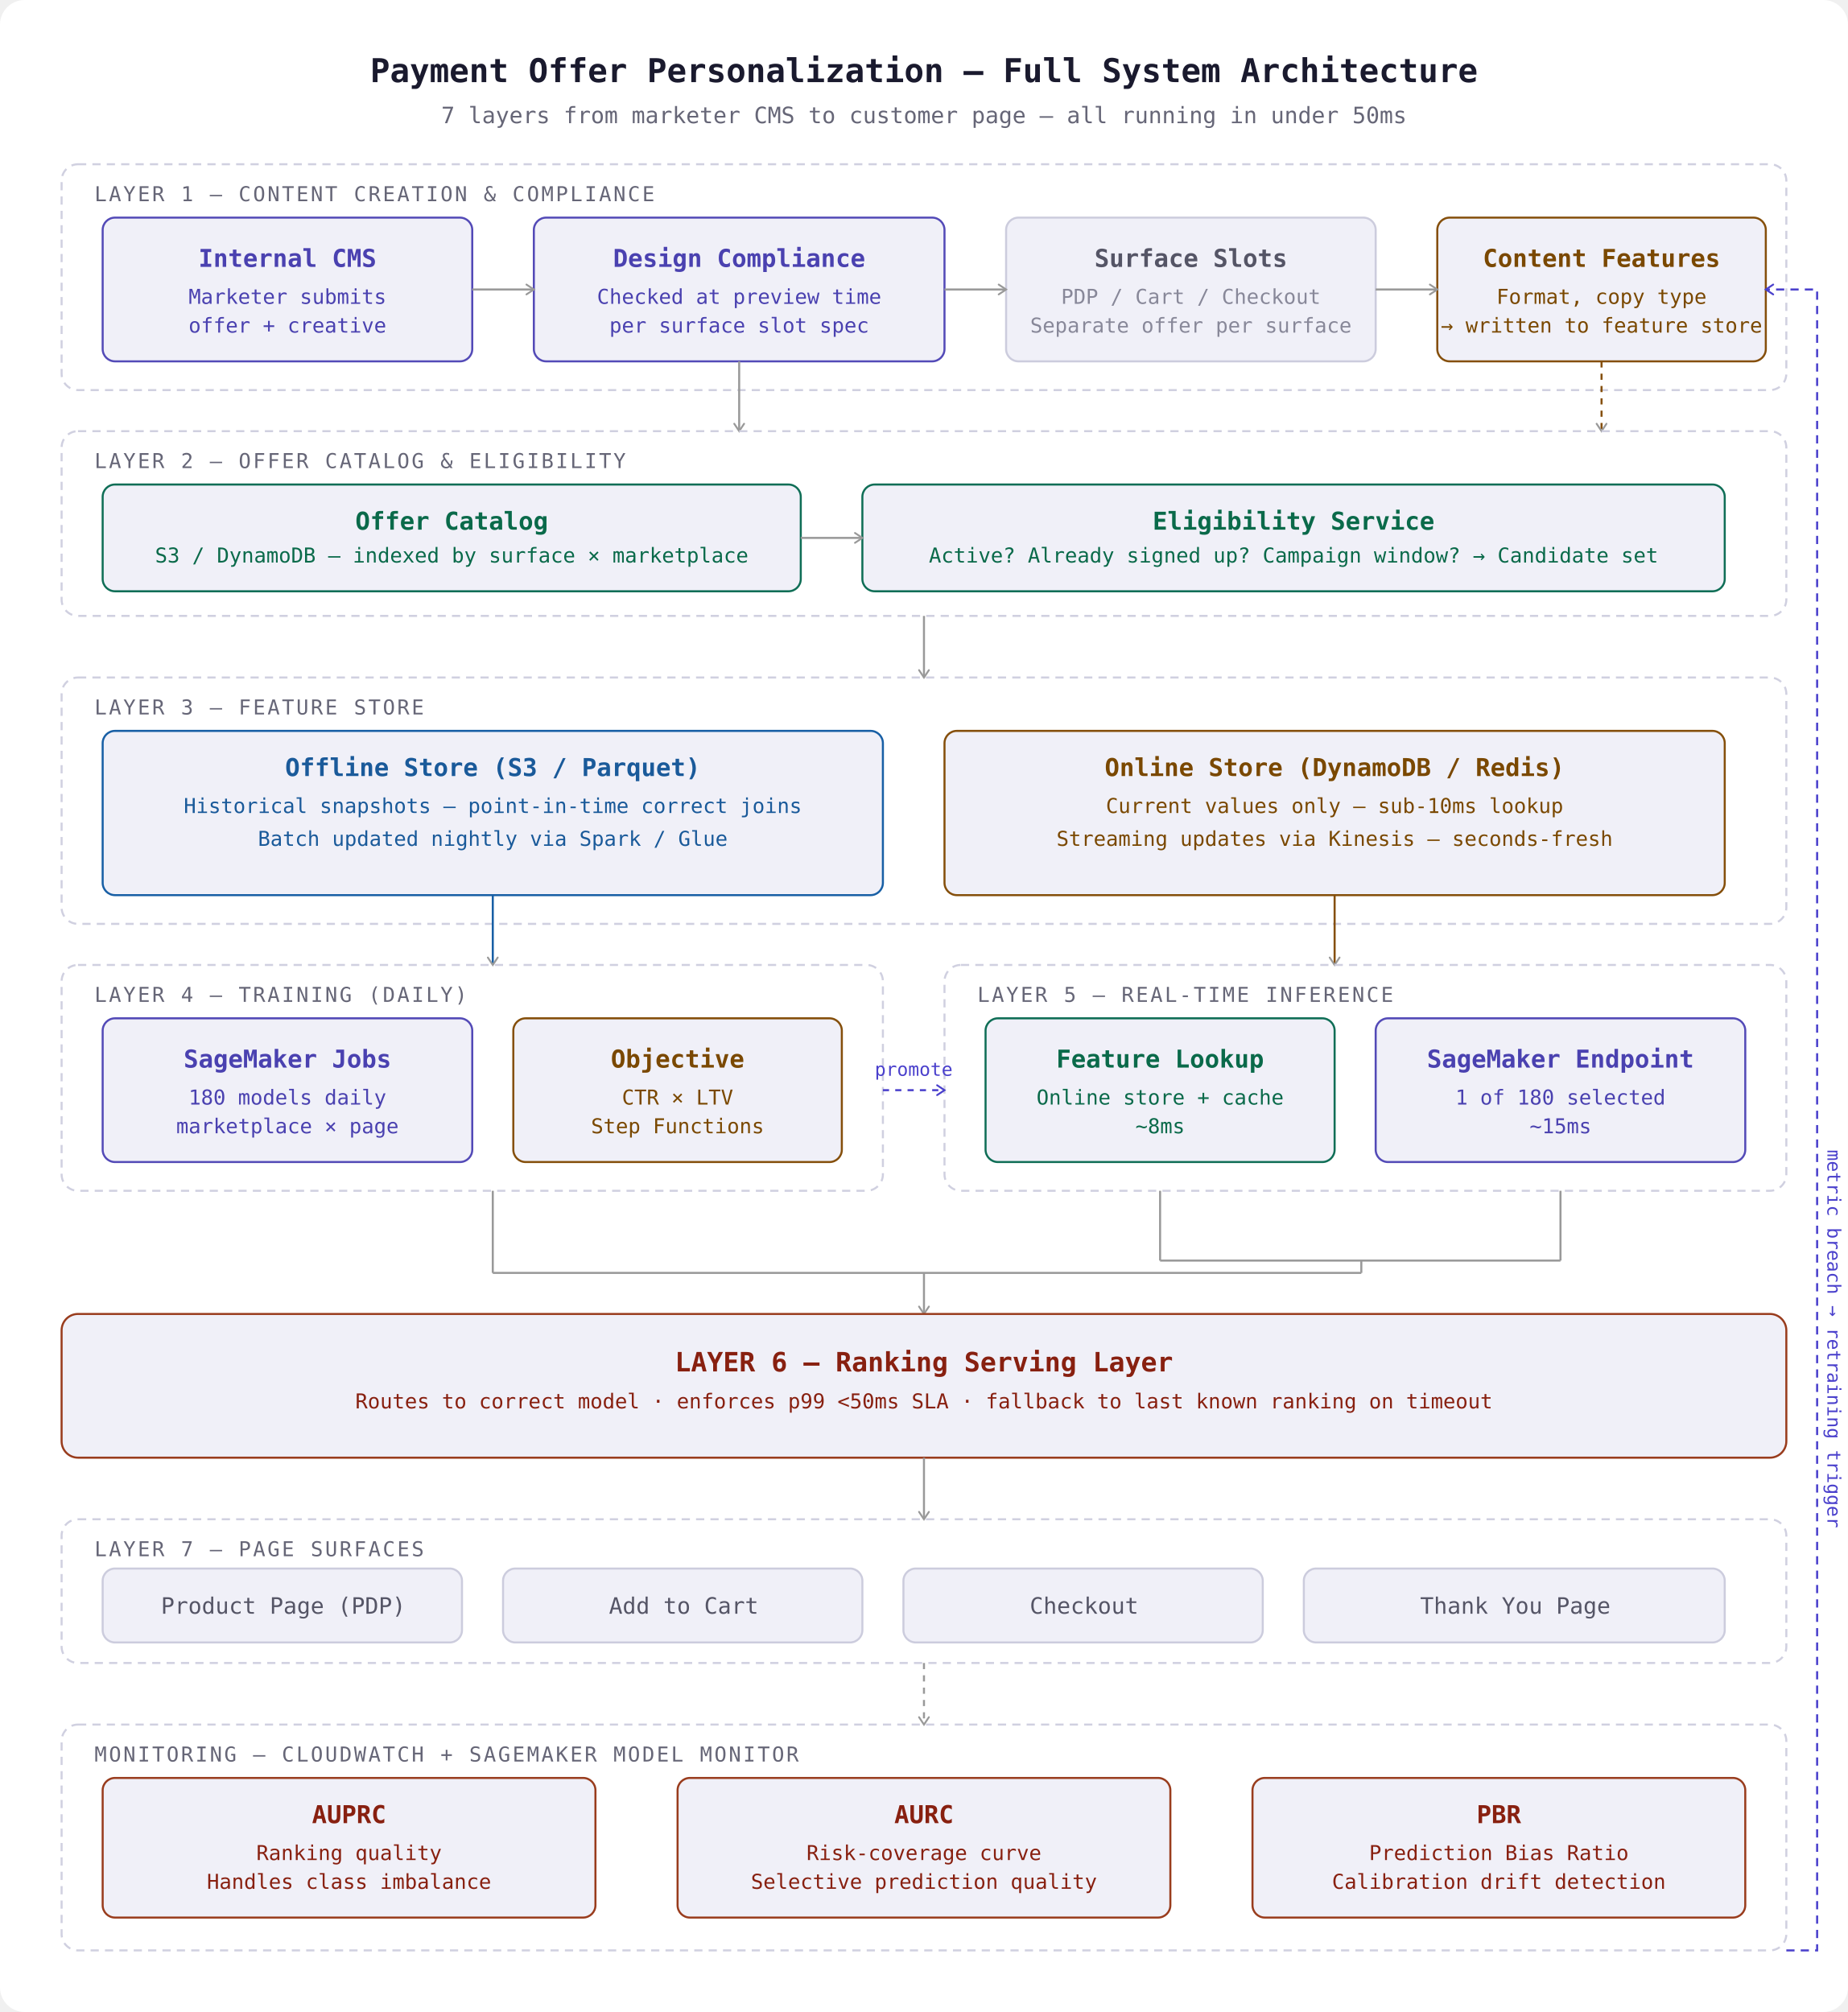
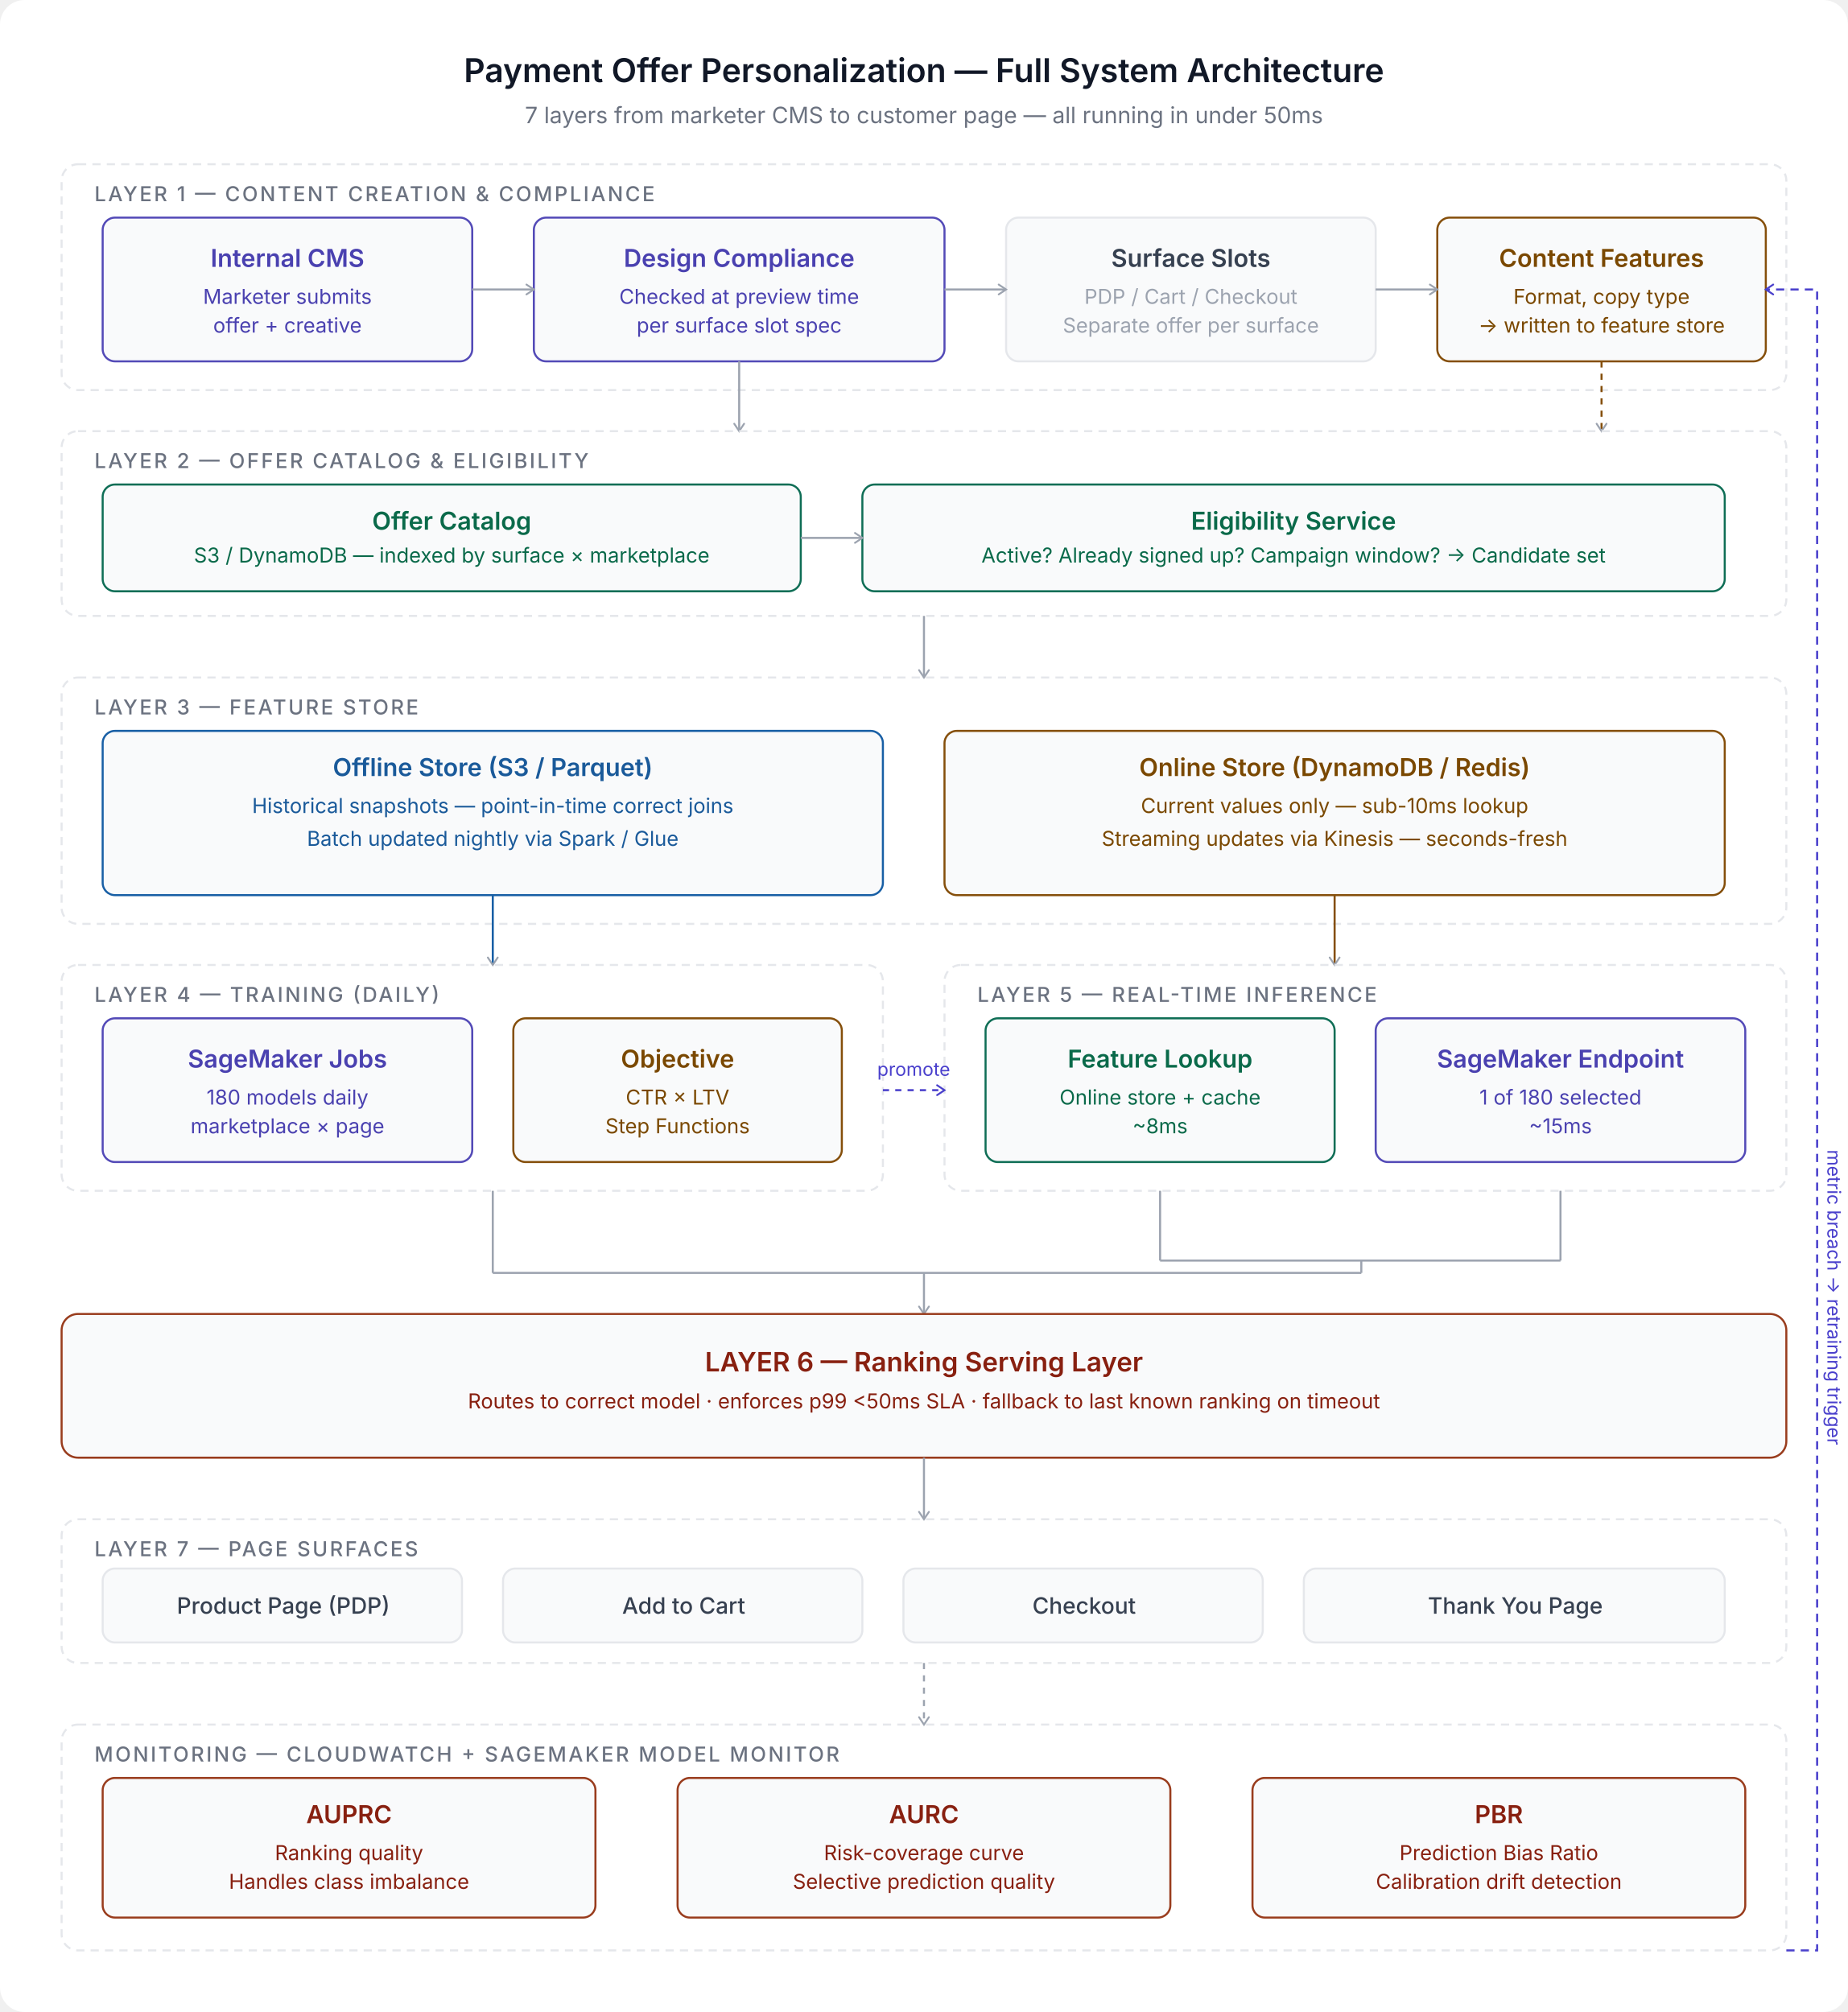
- <svg xmlns="http://www.w3.org/2000/svg" width="900" height="980" viewBox="0 0 900 980" font-family="ui-monospace, 'Cascadia Code', monospace">
+ <svg xmlns="http://www.w3.org/2000/svg" width="900" height="980" viewBox="0 0 900 980" font-family="-apple-system, BlinkMacSystemFont, 'Segoe UI', Inter, Helvetica, sans-serif">
  <defs>
    <marker id="arrow" viewBox="0 0 10 10" refX="8" refY="5" markerWidth="6" markerHeight="6" orient="auto-start-reverse">
-       <path d="M2 1L8 5L2 9" fill="none" stroke="#999999" stroke-width="1.5" stroke-linecap="round" />
+       <path d="M2 1L8 5L2 9" fill="none" stroke="#9ca3af" stroke-width="1.5" stroke-linecap="round" />
    </marker>
    <marker id="arrow-accent" viewBox="0 0 10 10" refX="8" refY="5" markerWidth="6" markerHeight="6" orient="auto-start-reverse">
      <path d="M2 1L8 5L2 9" fill="none" stroke="#4a40cc" stroke-width="1.5" stroke-linecap="round" />
    </marker>
  </defs>
  <rect width="900" height="980" fill="#ffffff" rx="12" />
-   <text x="450" y="40" text-anchor="middle" font-size="16" font-weight="600" fill="#1a1a2e">Payment Offer Personalization — Full System Architecture</text>
-   <text x="450" y="60" text-anchor="middle" font-size="11" fill="#666677">7 layers from marketer CMS to customer page — all running in under 50ms</text>
-   <rect x="30" y="80" width="840" height="110" rx="8" fill="none" stroke="#d0d0e0" stroke-width="1" stroke-dasharray="4 3" />
-   <text x="46" y="98" font-size="10" fill="#666677" font-weight="500" letter-spacing="1">LAYER 1 — CONTENT CREATION &amp; COMPLIANCE</text>
-   <rect x="50" y="106" width="180" height="70" rx="6" fill="#f0f0f8" stroke="#534AB7" stroke-width="1" />
+   <text x="450" y="40" text-anchor="middle" font-size="16" font-weight="600" fill="#111827">Payment Offer Personalization — Full System Architecture</text>
+   <text x="450" y="60" text-anchor="middle" font-size="11" fill="#6b7280">7 layers from marketer CMS to customer page — all running in under 50ms</text>
+   <rect x="30" y="80" width="840" height="110" rx="8" fill="none" stroke="#e5e7eb" stroke-width="1" stroke-dasharray="4 3" />
+   <text x="46" y="98" font-size="10" fill="#6b7280" font-weight="500" letter-spacing="1">LAYER 1 — CONTENT CREATION &amp; COMPLIANCE</text>
+   <rect x="50" y="106" width="180" height="70" rx="6" fill="#f9fafb" stroke="#534AB7" stroke-width="1" />
  <text x="140" y="130" text-anchor="middle" font-size="12" font-weight="600" fill="#4a41b0">Internal CMS</text>
  <text x="140" y="148" text-anchor="middle" font-size="10" fill="#4a41b0">Marketer submits</text>
  <text x="140" y="162" text-anchor="middle" font-size="10" fill="#4a41b0">offer + creative</text>
-   <rect x="260" y="106" width="200" height="70" rx="6" fill="#f0f0f8" stroke="#534AB7" stroke-width="1" />
+   <rect x="260" y="106" width="200" height="70" rx="6" fill="#f9fafb" stroke="#534AB7" stroke-width="1" />
  <text x="360" y="130" text-anchor="middle" font-size="12" font-weight="600" fill="#4a41b0">Design Compliance</text>
  <text x="360" y="148" text-anchor="middle" font-size="10" fill="#4a41b0">Checked at preview time</text>
  <text x="360" y="162" text-anchor="middle" font-size="10" fill="#4a41b0">per surface slot spec</text>
-   <rect x="490" y="106" width="180" height="70" rx="6" fill="#f0f0f8" stroke="#ccccdd" stroke-width="1" />
-   <text x="580" y="130" text-anchor="middle" font-size="12" font-weight="600" fill="#555566">Surface Slots</text>
-   <text x="580" y="148" text-anchor="middle" font-size="10" fill="#888899">PDP / Cart / Checkout</text>
-   <text x="580" y="162" text-anchor="middle" font-size="10" fill="#888899">Separate offer per surface</text>
-   <rect x="700" y="106" width="160" height="70" rx="6" fill="#f0f0f8" stroke="#854F0B" stroke-width="1" />
+   <rect x="490" y="106" width="180" height="70" rx="6" fill="#f9fafb" stroke="#e5e7eb" stroke-width="1" />
+   <text x="580" y="130" text-anchor="middle" font-size="12" font-weight="600" fill="#374151">Surface Slots</text>
+   <text x="580" y="148" text-anchor="middle" font-size="10" fill="#9ca3af">PDP / Cart / Checkout</text>
+   <text x="580" y="162" text-anchor="middle" font-size="10" fill="#9ca3af">Separate offer per surface</text>
+   <rect x="700" y="106" width="160" height="70" rx="6" fill="#f9fafb" stroke="#854F0B" stroke-width="1" />
  <text x="780" y="130" text-anchor="middle" font-size="12" font-weight="600" fill="#7a4800">Content Features</text>
  <text x="780" y="148" text-anchor="middle" font-size="10" fill="#7a4800">Format, copy type</text>
  <text x="780" y="162" text-anchor="middle" font-size="10" fill="#7a4800">→ written to feature store</text>
-   <line x1="230" y1="141" x2="260" y2="141" stroke="#999999" stroke-width="1" marker-end="url(#arrow)" />
-   <line x1="460" y1="141" x2="490" y2="141" stroke="#999999" stroke-width="1" marker-end="url(#arrow)" />
-   <line x1="670" y1="141" x2="700" y2="141" stroke="#999999" stroke-width="1" marker-end="url(#arrow)" />
-   <line x1="360" y1="176" x2="360" y2="210" stroke="#999999" stroke-width="1" marker-end="url(#arrow)" />
+   <line x1="230" y1="141" x2="260" y2="141" stroke="#9ca3af" stroke-width="1" marker-end="url(#arrow)" />
+   <line x1="460" y1="141" x2="490" y2="141" stroke="#9ca3af" stroke-width="1" marker-end="url(#arrow)" />
+   <line x1="670" y1="141" x2="700" y2="141" stroke="#9ca3af" stroke-width="1" marker-end="url(#arrow)" />
+   <line x1="360" y1="176" x2="360" y2="210" stroke="#9ca3af" stroke-width="1" marker-end="url(#arrow)" />
  <line x1="780" y1="176" x2="780" y2="210" stroke="#854F0B" stroke-width="1" stroke-dasharray="3 3" marker-end="url(#arrow)" />
-   <rect x="30" y="210" width="840" height="90" rx="8" fill="none" stroke="#d0d0e0" stroke-width="1" stroke-dasharray="4 3" />
-   <text x="46" y="228" font-size="10" fill="#666677" font-weight="500" letter-spacing="1">LAYER 2 — OFFER CATALOG &amp; ELIGIBILITY</text>
-   <rect x="50" y="236" width="340" height="52" rx="6" fill="#f0f0f8" stroke="#0F6E56" stroke-width="1" />
+   <rect x="30" y="210" width="840" height="90" rx="8" fill="none" stroke="#e5e7eb" stroke-width="1" stroke-dasharray="4 3" />
+   <text x="46" y="228" font-size="10" fill="#6b7280" font-weight="500" letter-spacing="1">LAYER 2 — OFFER CATALOG &amp; ELIGIBILITY</text>
+   <rect x="50" y="236" width="340" height="52" rx="6" fill="#f9fafb" stroke="#0F6E56" stroke-width="1" />
  <text x="220" y="258" text-anchor="middle" font-size="12" font-weight="600" fill="#0a6a4a">Offer Catalog</text>
  <text x="220" y="274" text-anchor="middle" font-size="10" fill="#0a6a4a">S3 / DynamoDB — indexed by surface × marketplace</text>
-   <rect x="420" y="236" width="420" height="52" rx="6" fill="#f0f0f8" stroke="#0F6E56" stroke-width="1" />
+   <rect x="420" y="236" width="420" height="52" rx="6" fill="#f9fafb" stroke="#0F6E56" stroke-width="1" />
  <text x="630" y="258" text-anchor="middle" font-size="12" font-weight="600" fill="#0a6a4a">Eligibility Service</text>
  <text x="630" y="274" text-anchor="middle" font-size="10" fill="#0a6a4a">Active? Already signed up? Campaign window? → Candidate set</text>
-   <line x1="390" y1="262" x2="420" y2="262" stroke="#999999" stroke-width="1" marker-end="url(#arrow)" />
-   <line x1="450" y1="300" x2="450" y2="330" stroke="#999999" stroke-width="1" marker-end="url(#arrow)" />
-   <rect x="30" y="330" width="840" height="120" rx="8" fill="none" stroke="#d0d0e0" stroke-width="1" stroke-dasharray="4 3" />
-   <text x="46" y="348" font-size="10" fill="#666677" font-weight="500" letter-spacing="1">LAYER 3 — FEATURE STORE</text>
-   <rect x="50" y="356" width="380" height="80" rx="6" fill="#f0f0f8" stroke="#185FA5" stroke-width="1" />
+   <line x1="390" y1="262" x2="420" y2="262" stroke="#9ca3af" stroke-width="1" marker-end="url(#arrow)" />
+   <line x1="450" y1="300" x2="450" y2="330" stroke="#9ca3af" stroke-width="1" marker-end="url(#arrow)" />
+   <rect x="30" y="330" width="840" height="120" rx="8" fill="none" stroke="#e5e7eb" stroke-width="1" stroke-dasharray="4 3" />
+   <text x="46" y="348" font-size="10" fill="#6b7280" font-weight="500" letter-spacing="1">LAYER 3 — FEATURE STORE</text>
+   <rect x="50" y="356" width="380" height="80" rx="6" fill="#f9fafb" stroke="#185FA5" stroke-width="1" />
  <text x="240" y="378" text-anchor="middle" font-size="12" font-weight="600" fill="#1a5a9a">Offline Store (S3 / Parquet)</text>
  <text x="240" y="396" text-anchor="middle" font-size="10" fill="#1a5a9a">Historical snapshots — point-in-time correct joins</text>
  <text x="240" y="412" text-anchor="middle" font-size="10" fill="#1a5a9a">Batch updated nightly via Spark / Glue</text>
-   <rect x="460" y="356" width="380" height="80" rx="6" fill="#f0f0f8" stroke="#854F0B" stroke-width="1" />
+   <rect x="460" y="356" width="380" height="80" rx="6" fill="#f9fafb" stroke="#854F0B" stroke-width="1" />
  <text x="650" y="378" text-anchor="middle" font-size="12" font-weight="600" fill="#7a4800">Online Store (DynamoDB / Redis)</text>
  <text x="650" y="396" text-anchor="middle" font-size="10" fill="#7a4800">Current values only — sub-10ms lookup</text>
  <text x="650" y="412" text-anchor="middle" font-size="10" fill="#7a4800">Streaming updates via Kinesis — seconds-fresh</text>
  <line x1="240" y1="436" x2="240" y2="470" stroke="#185FA5" stroke-width="1" marker-end="url(#arrow)" />
  <line x1="650" y1="436" x2="650" y2="470" stroke="#854F0B" stroke-width="1" marker-end="url(#arrow)" />
-   <rect x="30" y="470" width="400" height="110" rx="8" fill="none" stroke="#d0d0e0" stroke-width="1" stroke-dasharray="4 3" />
-   <text x="46" y="488" font-size="10" fill="#666677" font-weight="500" letter-spacing="1">LAYER 4 — TRAINING (DAILY)</text>
-   <rect x="50" y="496" width="180" height="70" rx="6" fill="#f0f0f8" stroke="#534AB7" stroke-width="1" />
+   <rect x="30" y="470" width="400" height="110" rx="8" fill="none" stroke="#e5e7eb" stroke-width="1" stroke-dasharray="4 3" />
+   <text x="46" y="488" font-size="10" fill="#6b7280" font-weight="500" letter-spacing="1">LAYER 4 — TRAINING (DAILY)</text>
+   <rect x="50" y="496" width="180" height="70" rx="6" fill="#f9fafb" stroke="#534AB7" stroke-width="1" />
  <text x="140" y="520" text-anchor="middle" font-size="12" font-weight="600" fill="#4a41b0">SageMaker Jobs</text>
  <text x="140" y="538" text-anchor="middle" font-size="10" fill="#4a41b0">180 models daily</text>
  <text x="140" y="552" text-anchor="middle" font-size="10" fill="#4a41b0">marketplace × page</text>
-   <rect x="250" y="496" width="160" height="70" rx="6" fill="#f0f0f8" stroke="#854F0B" stroke-width="1" />
+   <rect x="250" y="496" width="160" height="70" rx="6" fill="#f9fafb" stroke="#854F0B" stroke-width="1" />
  <text x="330" y="520" text-anchor="middle" font-size="12" font-weight="600" fill="#7a4800">Objective</text>
  <text x="330" y="538" text-anchor="middle" font-size="10" fill="#7a4800">CTR × LTV</text>
  <text x="330" y="552" text-anchor="middle" font-size="10" fill="#7a4800">Step Functions</text>
-   <rect x="460" y="470" width="410" height="110" rx="8" fill="none" stroke="#d0d0e0" stroke-width="1" stroke-dasharray="4 3" />
-   <text x="476" y="488" font-size="10" fill="#666677" font-weight="500" letter-spacing="1">LAYER 5 — REAL-TIME INFERENCE</text>
-   <rect x="480" y="496" width="170" height="70" rx="6" fill="#f0f0f8" stroke="#0F6E56" stroke-width="1" />
+   <rect x="460" y="470" width="410" height="110" rx="8" fill="none" stroke="#e5e7eb" stroke-width="1" stroke-dasharray="4 3" />
+   <text x="476" y="488" font-size="10" fill="#6b7280" font-weight="500" letter-spacing="1">LAYER 5 — REAL-TIME INFERENCE</text>
+   <rect x="480" y="496" width="170" height="70" rx="6" fill="#f9fafb" stroke="#0F6E56" stroke-width="1" />
  <text x="565" y="520" text-anchor="middle" font-size="12" font-weight="600" fill="#0a6a4a">Feature Lookup</text>
  <text x="565" y="538" text-anchor="middle" font-size="10" fill="#0a6a4a">Online store + cache</text>
  <text x="565" y="552" text-anchor="middle" font-size="10" fill="#0a6a4a">~8ms</text>
-   <rect x="670" y="496" width="180" height="70" rx="6" fill="#f0f0f8" stroke="#534AB7" stroke-width="1" />
+   <rect x="670" y="496" width="180" height="70" rx="6" fill="#f9fafb" stroke="#534AB7" stroke-width="1" />
  <text x="760" y="520" text-anchor="middle" font-size="12" font-weight="600" fill="#4a41b0">SageMaker Endpoint</text>
  <text x="760" y="538" text-anchor="middle" font-size="10" fill="#4a41b0">1 of 180 selected</text>
  <text x="760" y="552" text-anchor="middle" font-size="10" fill="#4a41b0">~15ms</text>
  <line x1="430" y1="531" x2="460" y2="531" stroke="#4a40cc" stroke-width="1" stroke-dasharray="3 3" marker-end="url(#arrow-accent)" />
  <text x="445" y="524" text-anchor="middle" font-size="9" fill="#4a40cc">promote</text>
-   <line x1="240" y1="580" x2="240" y2="620" stroke="#999999" stroke-width="1" />
-   <line x1="565" y1="580" x2="565" y2="614" stroke="#999999" stroke-width="1" />
-   <line x1="760" y1="580" x2="760" y2="614" stroke="#999999" stroke-width="1" />
-   <line x1="565" y1="614" x2="760" y2="614" stroke="#999999" stroke-width="1" />
-   <line x1="663" y1="614" x2="663" y2="620" stroke="#999999" stroke-width="1" />
-   <line x1="240" y1="620" x2="663" y2="620" stroke="#999999" stroke-width="1" />
-   <line x1="450" y1="620" x2="450" y2="640" stroke="#999999" stroke-width="1" marker-end="url(#arrow)" />
-   <rect x="30" y="640" width="840" height="70" rx="8" fill="#f0f0f8" stroke="#993C1D" stroke-width="1" />
+   <line x1="240" y1="580" x2="240" y2="620" stroke="#9ca3af" stroke-width="1" />
+   <line x1="565" y1="580" x2="565" y2="614" stroke="#9ca3af" stroke-width="1" />
+   <line x1="760" y1="580" x2="760" y2="614" stroke="#9ca3af" stroke-width="1" />
+   <line x1="565" y1="614" x2="760" y2="614" stroke="#9ca3af" stroke-width="1" />
+   <line x1="663" y1="614" x2="663" y2="620" stroke="#9ca3af" stroke-width="1" />
+   <line x1="240" y1="620" x2="663" y2="620" stroke="#9ca3af" stroke-width="1" />
+   <line x1="450" y1="620" x2="450" y2="640" stroke="#9ca3af" stroke-width="1" marker-end="url(#arrow)" />
+   <rect x="30" y="640" width="840" height="70" rx="8" fill="#f9fafb" stroke="#993C1D" stroke-width="1" />
  <text x="450" y="668" text-anchor="middle" font-size="13" font-weight="600" fill="#882010">LAYER 6 — Ranking Serving Layer</text>
  <text x="450" y="686" text-anchor="middle" font-size="10" fill="#882010">Routes to correct model · enforces p99 &lt;50ms SLA · fallback to last known ranking on timeout</text>
-   <line x1="450" y1="710" x2="450" y2="740" stroke="#999999" stroke-width="1" marker-end="url(#arrow)" />
-   <rect x="30" y="740" width="840" height="70" rx="8" fill="none" stroke="#d0d0e0" stroke-width="1" stroke-dasharray="4 3" />
-   <text x="46" y="758" font-size="10" fill="#666677" font-weight="500" letter-spacing="1">LAYER 7 — PAGE SURFACES</text>
-   <rect x="50" y="764" width="175" height="36" rx="6" fill="#f0f0f8" stroke="#ccccdd" stroke-width="1" />
-   <text x="138" y="786" text-anchor="middle" font-size="11" font-weight="500" fill="#555566">Product Page (PDP)</text>
-   <rect x="245" y="764" width="175" height="36" rx="6" fill="#f0f0f8" stroke="#ccccdd" stroke-width="1" />
-   <text x="333" y="786" text-anchor="middle" font-size="11" font-weight="500" fill="#555566">Add to Cart</text>
-   <rect x="440" y="764" width="175" height="36" rx="6" fill="#f0f0f8" stroke="#ccccdd" stroke-width="1" />
-   <text x="528" y="786" text-anchor="middle" font-size="11" font-weight="500" fill="#555566">Checkout</text>
-   <rect x="635" y="764" width="205" height="36" rx="6" fill="#f0f0f8" stroke="#ccccdd" stroke-width="1" />
-   <text x="738" y="786" text-anchor="middle" font-size="11" font-weight="500" fill="#555566">Thank You Page</text>
-   <line x1="450" y1="810" x2="450" y2="840" stroke="#999999" stroke-width="1" stroke-dasharray="3 3" marker-end="url(#arrow)" />
-   <rect x="30" y="840" width="840" height="110" rx="8" fill="none" stroke="#d0d0e0" stroke-width="1" stroke-dasharray="4 3" />
-   <text x="46" y="858" font-size="10" fill="#666677" font-weight="500" letter-spacing="1">MONITORING — CLOUDWATCH + SAGEMAKER MODEL MONITOR</text>
-   <rect x="50" y="866" width="240" height="68" rx="6" fill="#f0f0f8" stroke="#993C1D" stroke-width="1" />
+   <line x1="450" y1="710" x2="450" y2="740" stroke="#9ca3af" stroke-width="1" marker-end="url(#arrow)" />
+   <rect x="30" y="740" width="840" height="70" rx="8" fill="none" stroke="#e5e7eb" stroke-width="1" stroke-dasharray="4 3" />
+   <text x="46" y="758" font-size="10" fill="#6b7280" font-weight="500" letter-spacing="1">LAYER 7 — PAGE SURFACES</text>
+   <rect x="50" y="764" width="175" height="36" rx="6" fill="#f9fafb" stroke="#e5e7eb" stroke-width="1" />
+   <text x="138" y="786" text-anchor="middle" font-size="11" font-weight="500" fill="#374151">Product Page (PDP)</text>
+   <rect x="245" y="764" width="175" height="36" rx="6" fill="#f9fafb" stroke="#e5e7eb" stroke-width="1" />
+   <text x="333" y="786" text-anchor="middle" font-size="11" font-weight="500" fill="#374151">Add to Cart</text>
+   <rect x="440" y="764" width="175" height="36" rx="6" fill="#f9fafb" stroke="#e5e7eb" stroke-width="1" />
+   <text x="528" y="786" text-anchor="middle" font-size="11" font-weight="500" fill="#374151">Checkout</text>
+   <rect x="635" y="764" width="205" height="36" rx="6" fill="#f9fafb" stroke="#e5e7eb" stroke-width="1" />
+   <text x="738" y="786" text-anchor="middle" font-size="11" font-weight="500" fill="#374151">Thank You Page</text>
+   <line x1="450" y1="810" x2="450" y2="840" stroke="#9ca3af" stroke-width="1" stroke-dasharray="3 3" marker-end="url(#arrow)" />
+   <rect x="30" y="840" width="840" height="110" rx="8" fill="none" stroke="#e5e7eb" stroke-width="1" stroke-dasharray="4 3" />
+   <text x="46" y="858" font-size="10" fill="#6b7280" font-weight="500" letter-spacing="1">MONITORING — CLOUDWATCH + SAGEMAKER MODEL MONITOR</text>
+   <rect x="50" y="866" width="240" height="68" rx="6" fill="#f9fafb" stroke="#993C1D" stroke-width="1" />
  <text x="170" y="888" text-anchor="middle" font-size="12" font-weight="600" fill="#882010">AUPRC</text>
  <text x="170" y="906" text-anchor="middle" font-size="10" fill="#882010">Ranking quality</text>
  <text x="170" y="920" text-anchor="middle" font-size="10" fill="#882010">Handles class imbalance</text>
-   <rect x="330" y="866" width="240" height="68" rx="6" fill="#f0f0f8" stroke="#993C1D" stroke-width="1" />
+   <rect x="330" y="866" width="240" height="68" rx="6" fill="#f9fafb" stroke="#993C1D" stroke-width="1" />
  <text x="450" y="888" text-anchor="middle" font-size="12" font-weight="600" fill="#882010">AURC</text>
  <text x="450" y="906" text-anchor="middle" font-size="10" fill="#882010">Risk-coverage curve</text>
  <text x="450" y="920" text-anchor="middle" font-size="10" fill="#882010">Selective prediction quality</text>
-   <rect x="610" y="866" width="240" height="68" rx="6" fill="#f0f0f8" stroke="#993C1D" stroke-width="1" />
+   <rect x="610" y="866" width="240" height="68" rx="6" fill="#f9fafb" stroke="#993C1D" stroke-width="1" />
  <text x="730" y="888" text-anchor="middle" font-size="12" font-weight="600" fill="#882010">PBR</text>
  <text x="730" y="906" text-anchor="middle" font-size="10" fill="#882010">Prediction Bias Ratio</text>
  <text x="730" y="920" text-anchor="middle" font-size="10" fill="#882010">Calibration drift detection</text>
  <path d="M 870 950 L 885 950 L 885 141 L 860 141" fill="none" stroke="#4a40cc" stroke-width="1" stroke-dasharray="4 3" marker-end="url(#arrow-accent)" />
  <text x="890" y="560" font-size="9" fill="#4a40cc" transform="rotate(90 890 560)">metric breach → retraining trigger</text>
</svg>
